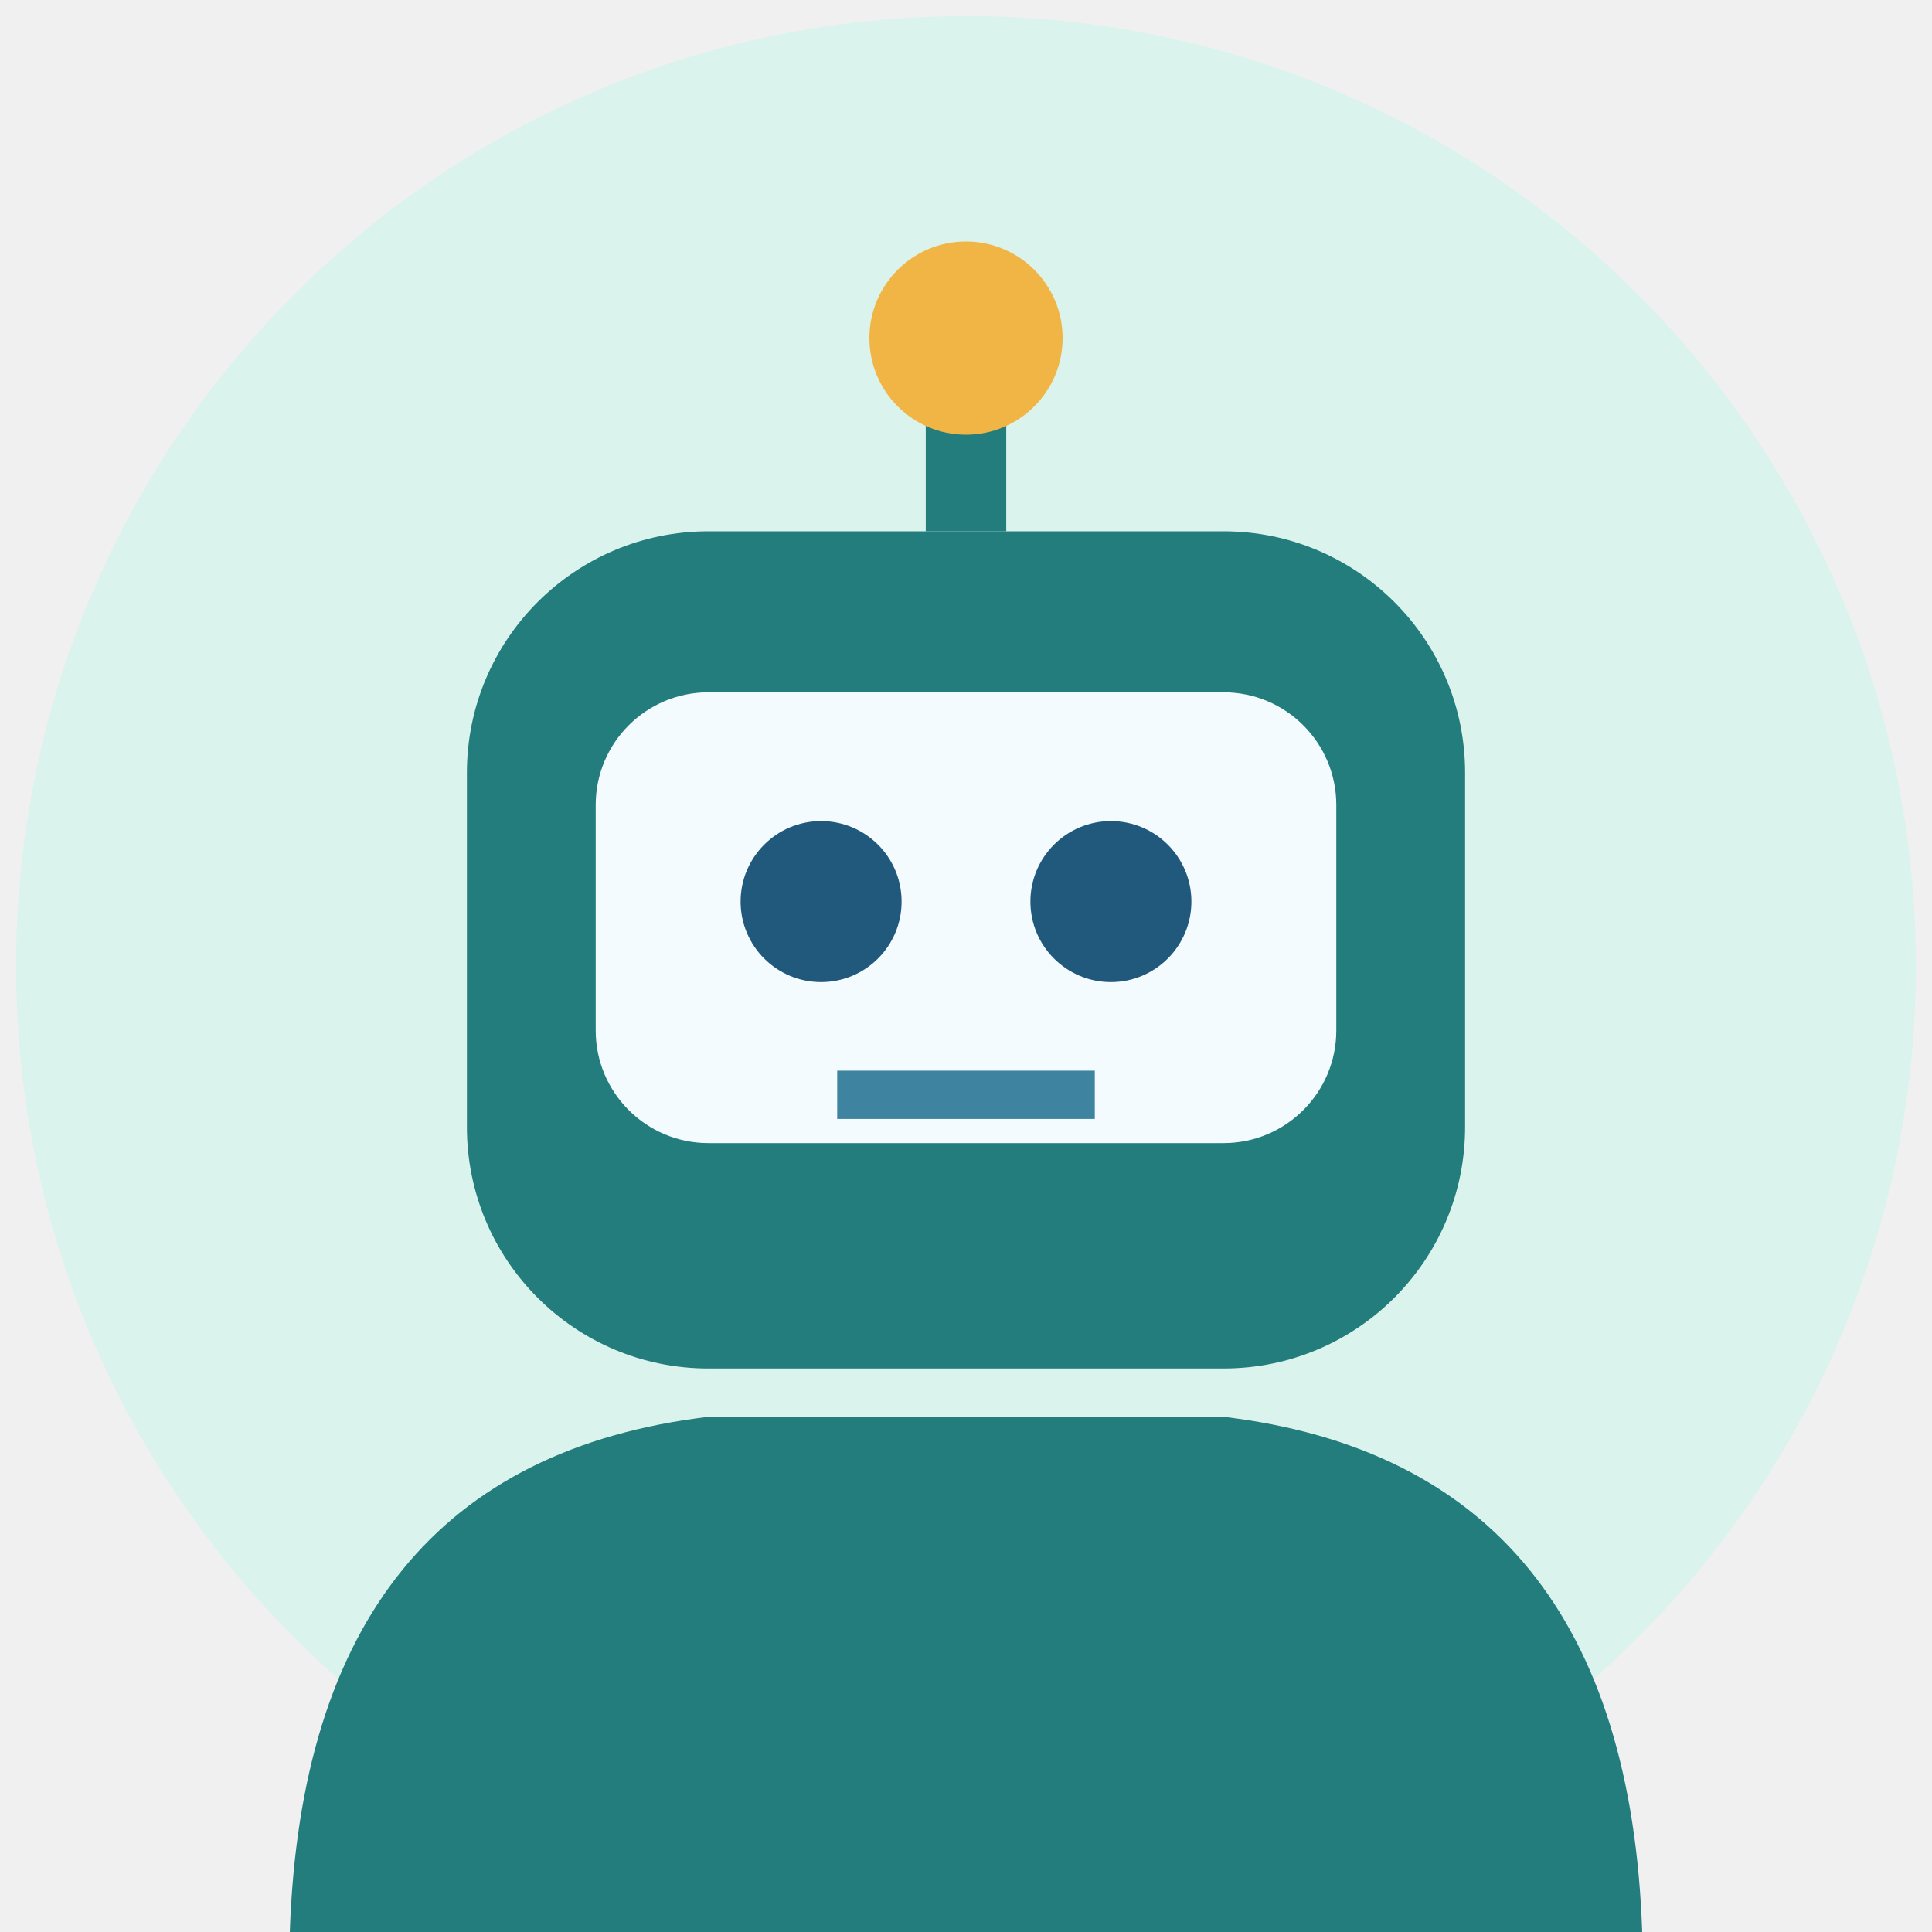
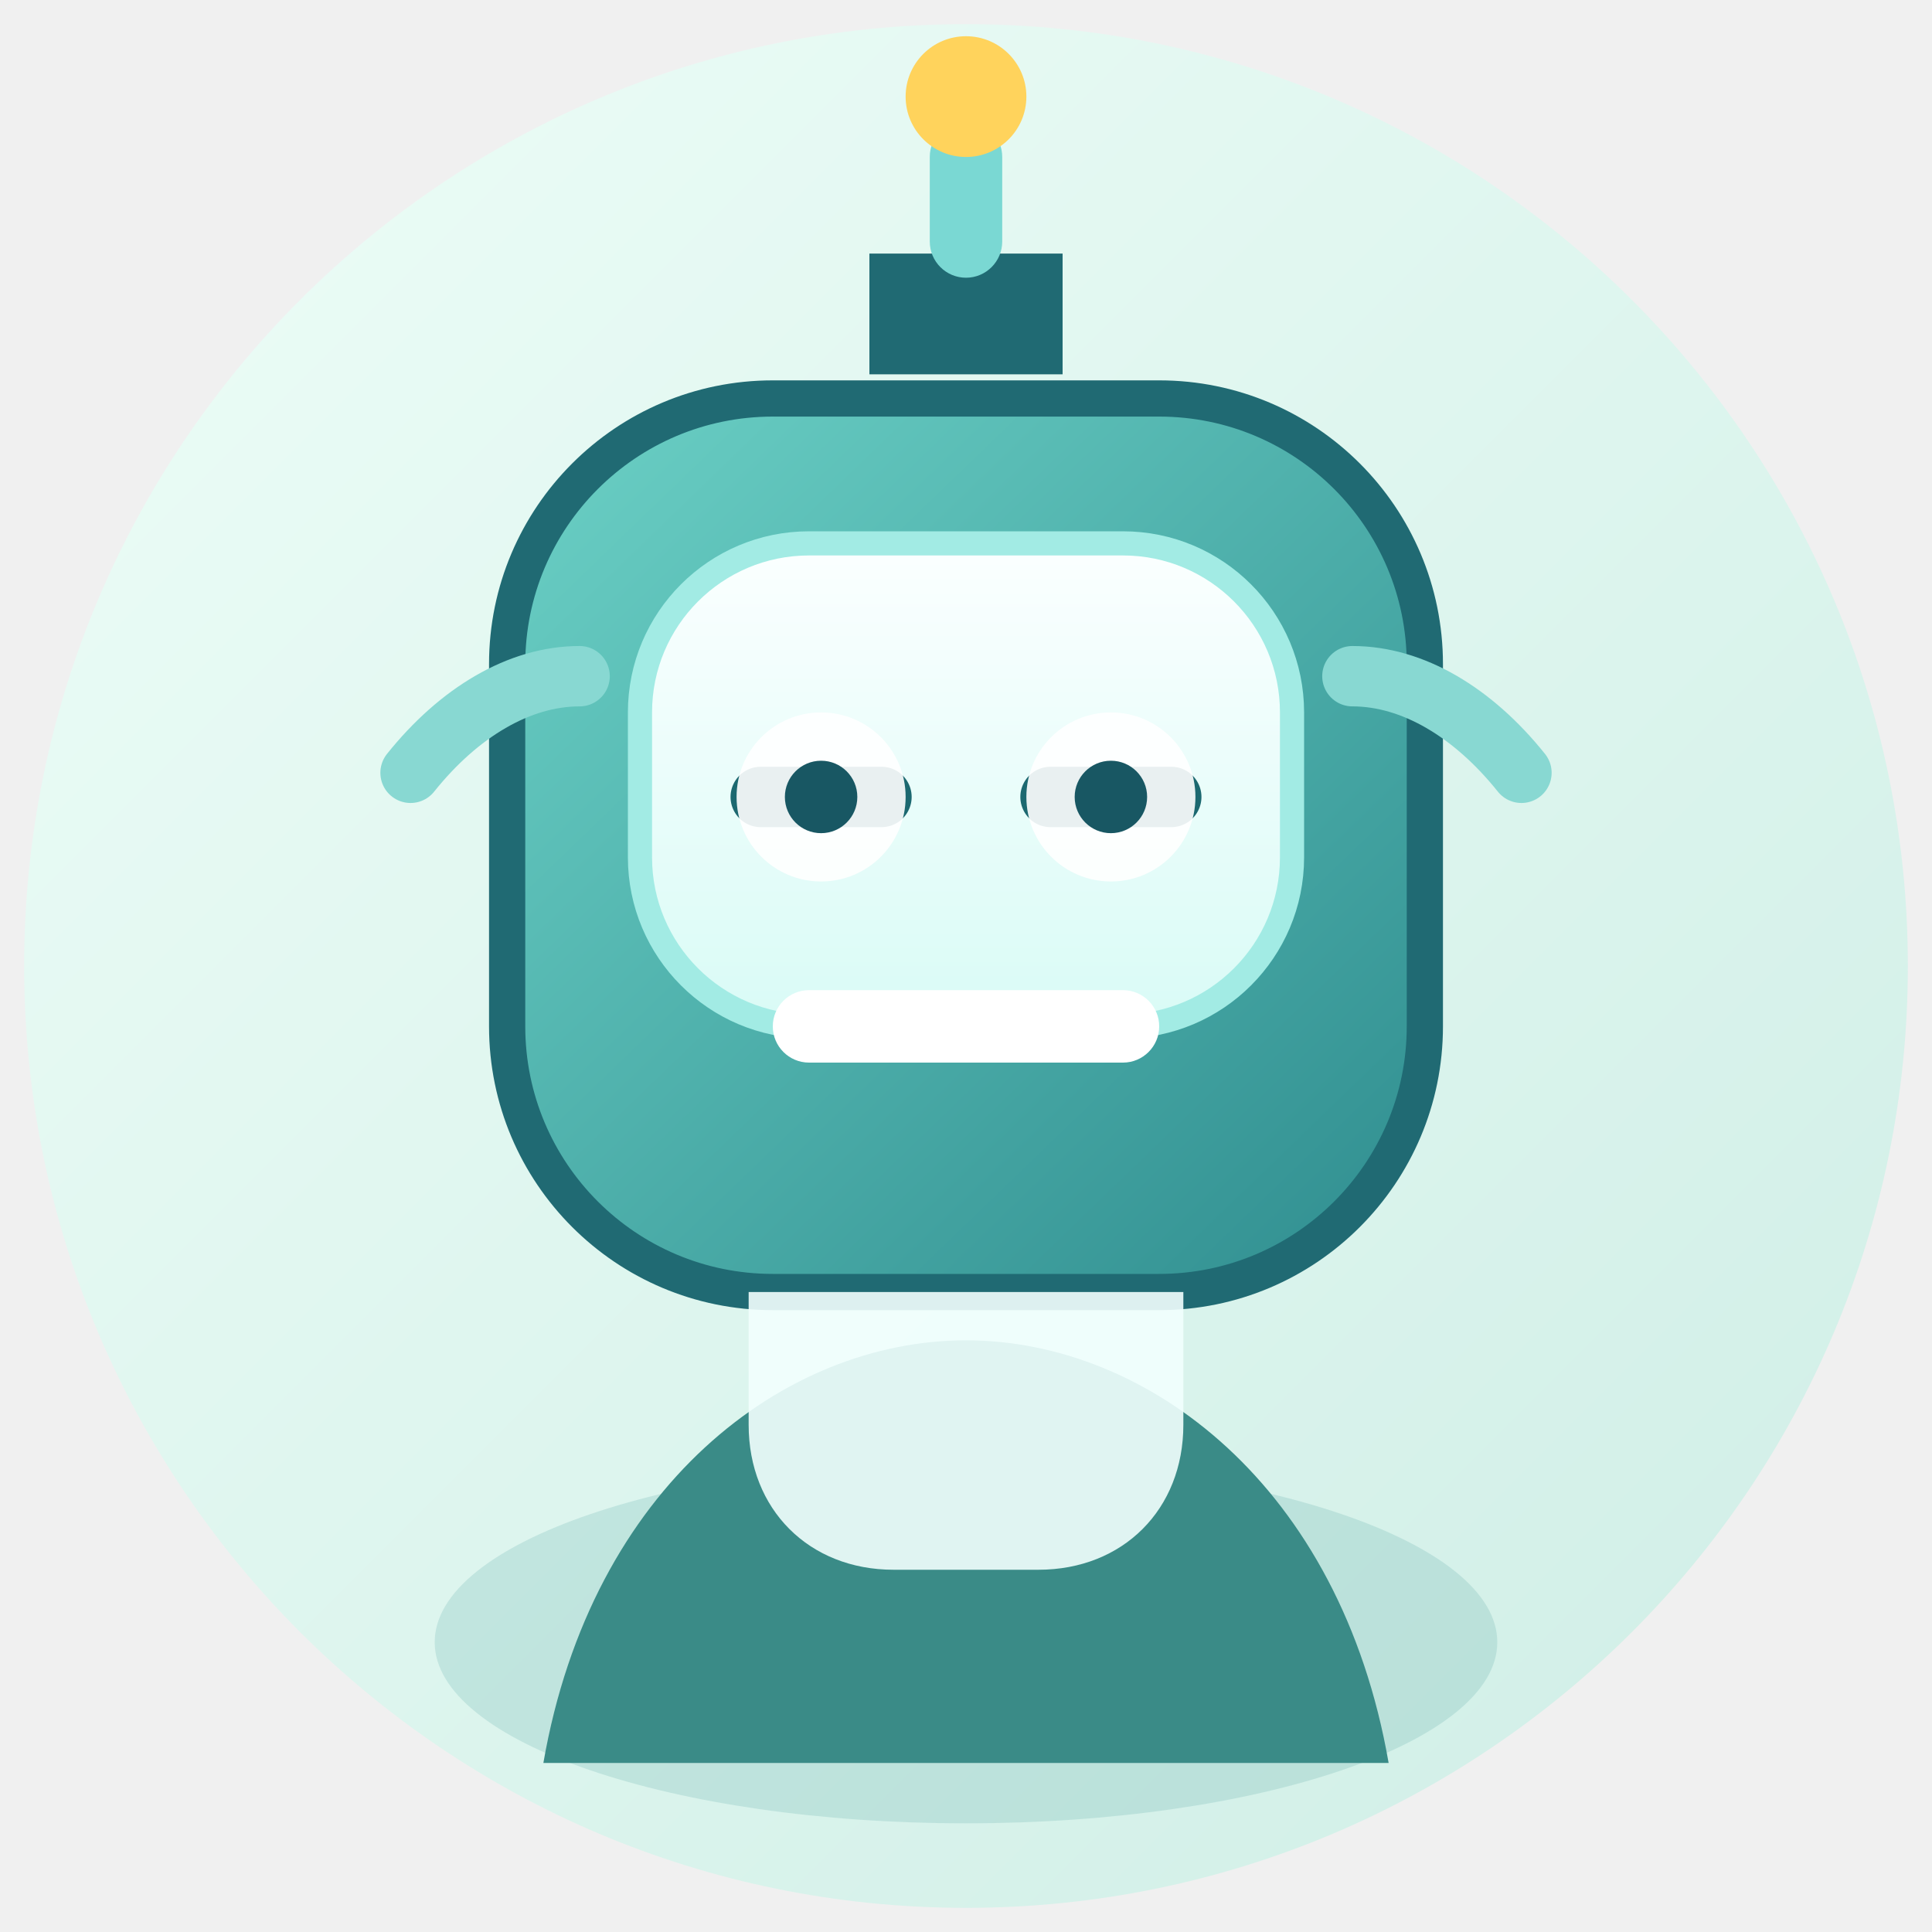
- <svg xmlns="http://www.w3.org/2000/svg" width="120" height="120" viewBox="0 0 120 120">
-   <circle cx="60" cy="60" r="59" fill="#dbf3ed" />
-   <path d="M18 120Q19 91 44 88L76 88Q101 91 102 120" fill="#247d7d" />
-   <rect x="29" y="33" width="62" height="52" rx="15" fill="#247d7d" />
-   <rect x="37" y="43" width="46" height="28" rx="7" fill="#f4fbff" />
-   <circle cx="51" cy="56" r="5" fill="#21597c" />
-   <circle cx="69" cy="56" r="5" fill="#21597c" />
-   <path d="M52 68h16" stroke="#3e84a1" stroke-width="3" />
-   <path d="M60 25v8" stroke="#247d7d" stroke-width="5" />
-   <circle cx="60" cy="21" r="6" fill="#f0b544" />
+ <svg xmlns="http://www.w3.org/2000/svg" width="160" height="160" viewBox="0 0 160 160">
+   <defs>
+     <linearGradient id="bg2" x1="0" y1="0" x2="1" y2="1">
+       <stop offset="0" stop-color="#edfdf7" />
+       <stop offset="1" stop-color="#cfeee6" />
+     </linearGradient>
+     <linearGradient id="head2" x1="0" y1="0" x2="1" y2="1">
+       <stop offset="0" stop-color="#6cd1c6" />
+       <stop offset="1" stop-color="#2f8d8f" />
+     </linearGradient>
+     <linearGradient id="glass2" x1="0" y1="0" x2="0" y2="1">
+       <stop offset="0" stop-color="#fbffff" />
+       <stop offset="1" stop-color="#d9fbf6" />
+     </linearGradient>
+   </defs>
+   <circle cx="80" cy="80" r="78" fill="url(#bg2)" />
+   <ellipse cx="80" cy="136" rx="44" ry="15" fill="#2f8d8f" opacity=".16" />
+   <path d="M45 146c4-23 20-35 35-35s31 12 35 35" fill="#3a8b87" />
+   <rect x="42" y="33" width="76" height="74" rx="22" fill="url(#head2)" stroke="#206a73" stroke-width="3" />
+   <rect x="53" y="45" width="54" height="40" rx="14" fill="url(#glass2)" stroke="#a2ebe4" stroke-width="2" />
+   <path d="M63 66h10" stroke="#1c6870" stroke-width="5" stroke-linecap="round" />
+   <path d="M87 66h10" stroke="#1c6870" stroke-width="5" stroke-linecap="round" />
+   <circle cx="68" cy="66" r="7" fill="#fff" opacity=".9" />
+   <circle cx="92" cy="66" r="7" fill="#fff" opacity=".9" />
+   <circle cx="68" cy="66" r="3" fill="#185763" />
+   <circle cx="92" cy="66" r="3" fill="#185763" />
+   <rect x="64" y="82" width="32" height="6" rx="3" fill="#ffffff" />
+   <path d="M72 21h16v10H72z" fill="#206a73" rx="4" />
+   <rect x="77" y="10" width="6" height="13" rx="3" fill="#7ad8d3" />
+   <circle cx="80" cy="8" r="5" fill="#ffd35c" />
+   <path d="M34 64c4-5 9-8 14-8" fill="none" stroke="#88d8d2" stroke-width="5" stroke-linecap="round" />
+   <path d="M126 64c-4-5-9-8-14-8" fill="none" stroke="#88d8d2" stroke-width="5" stroke-linecap="round" />
+   <path d="M62 107h36v11c0 7-5 12-12 12H74c-7 0-12-5-12-12z" fill="#f2fffe" opacity=".9" />
</svg>
